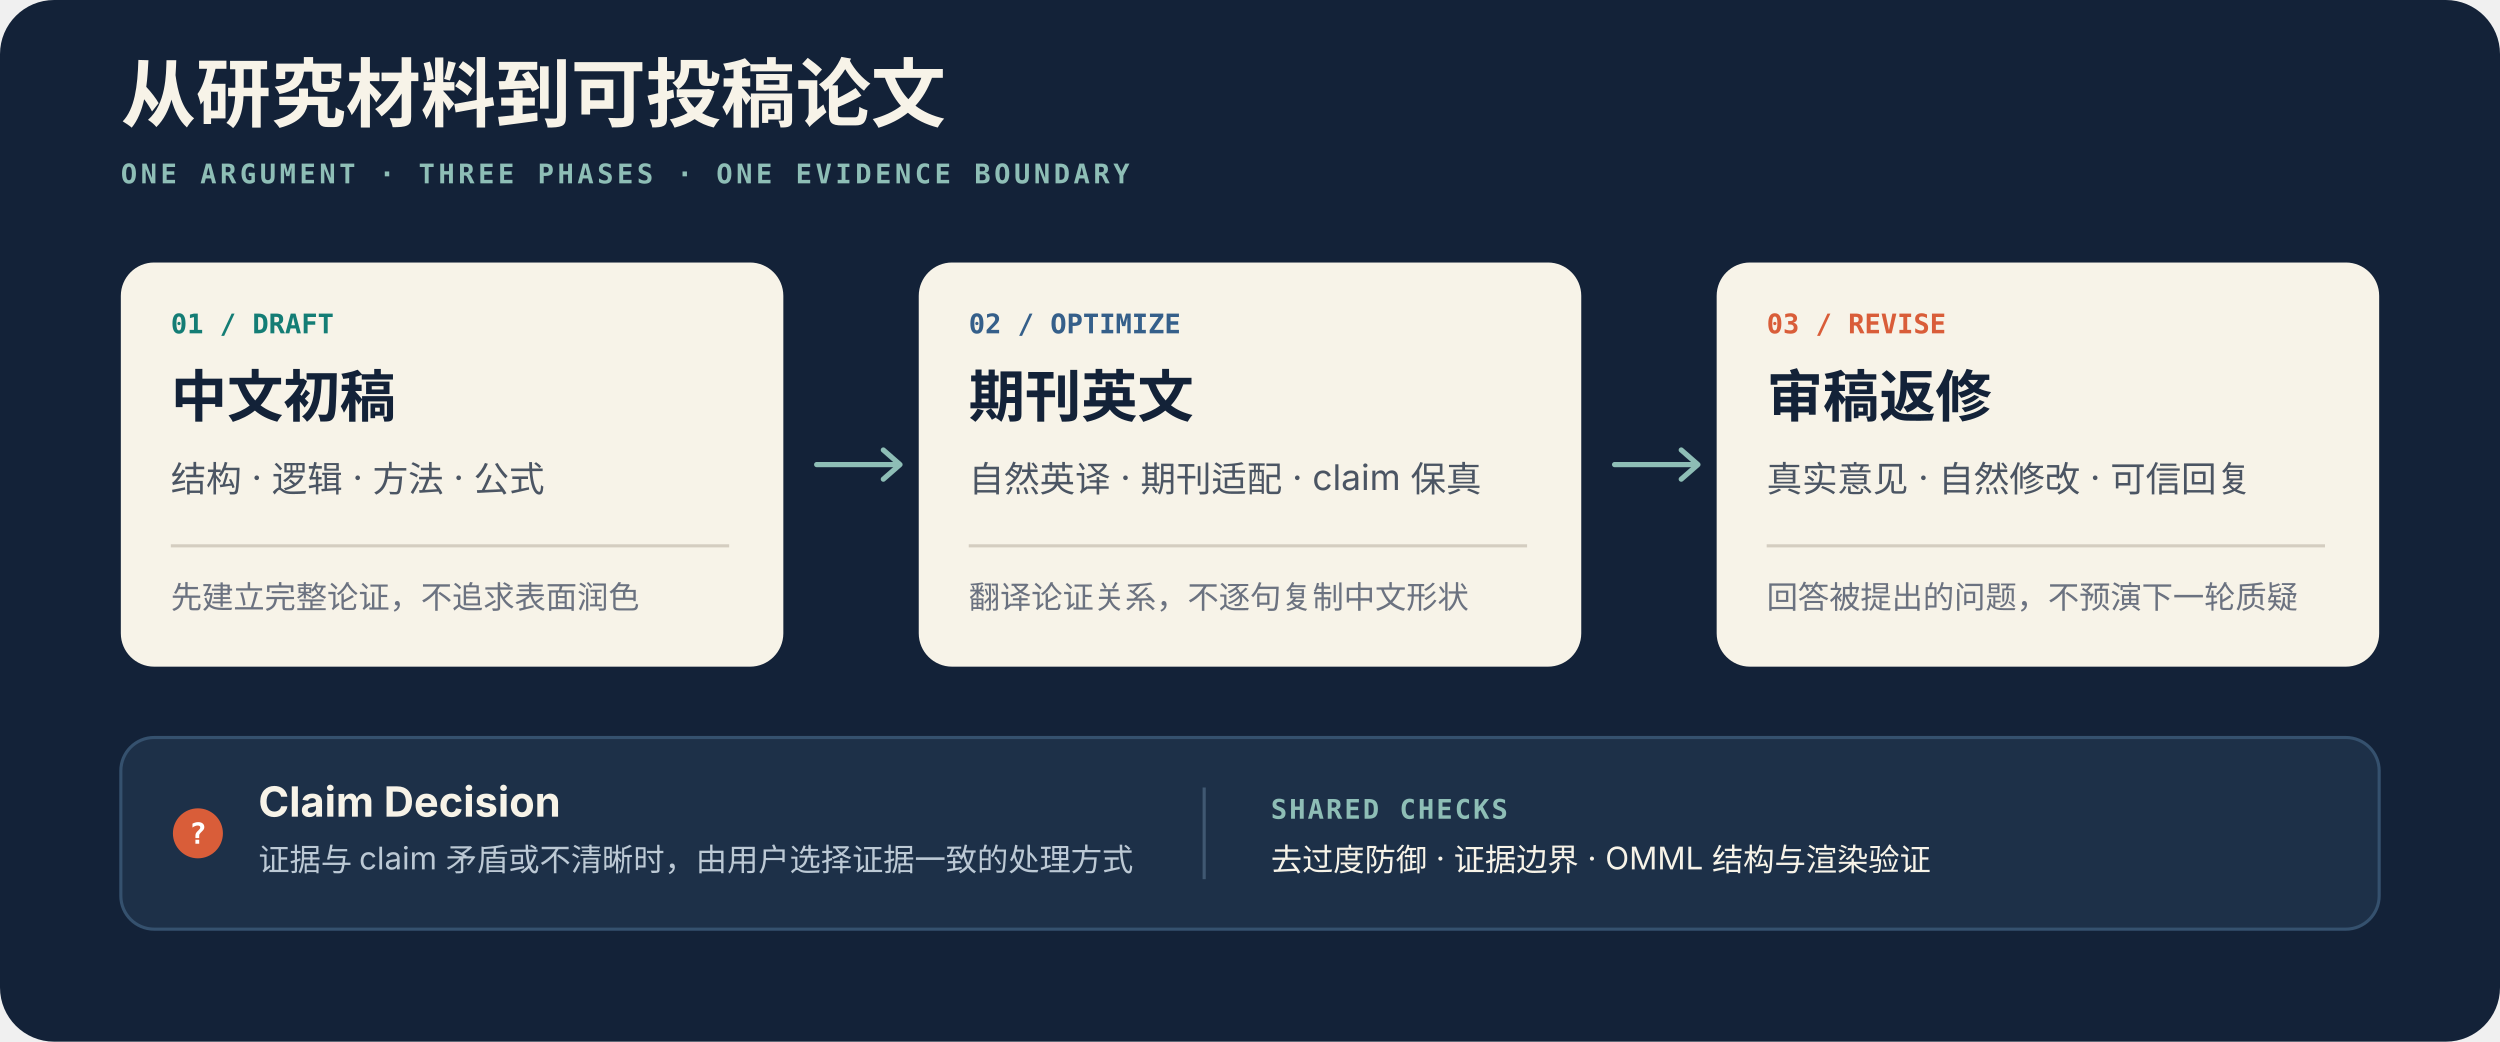
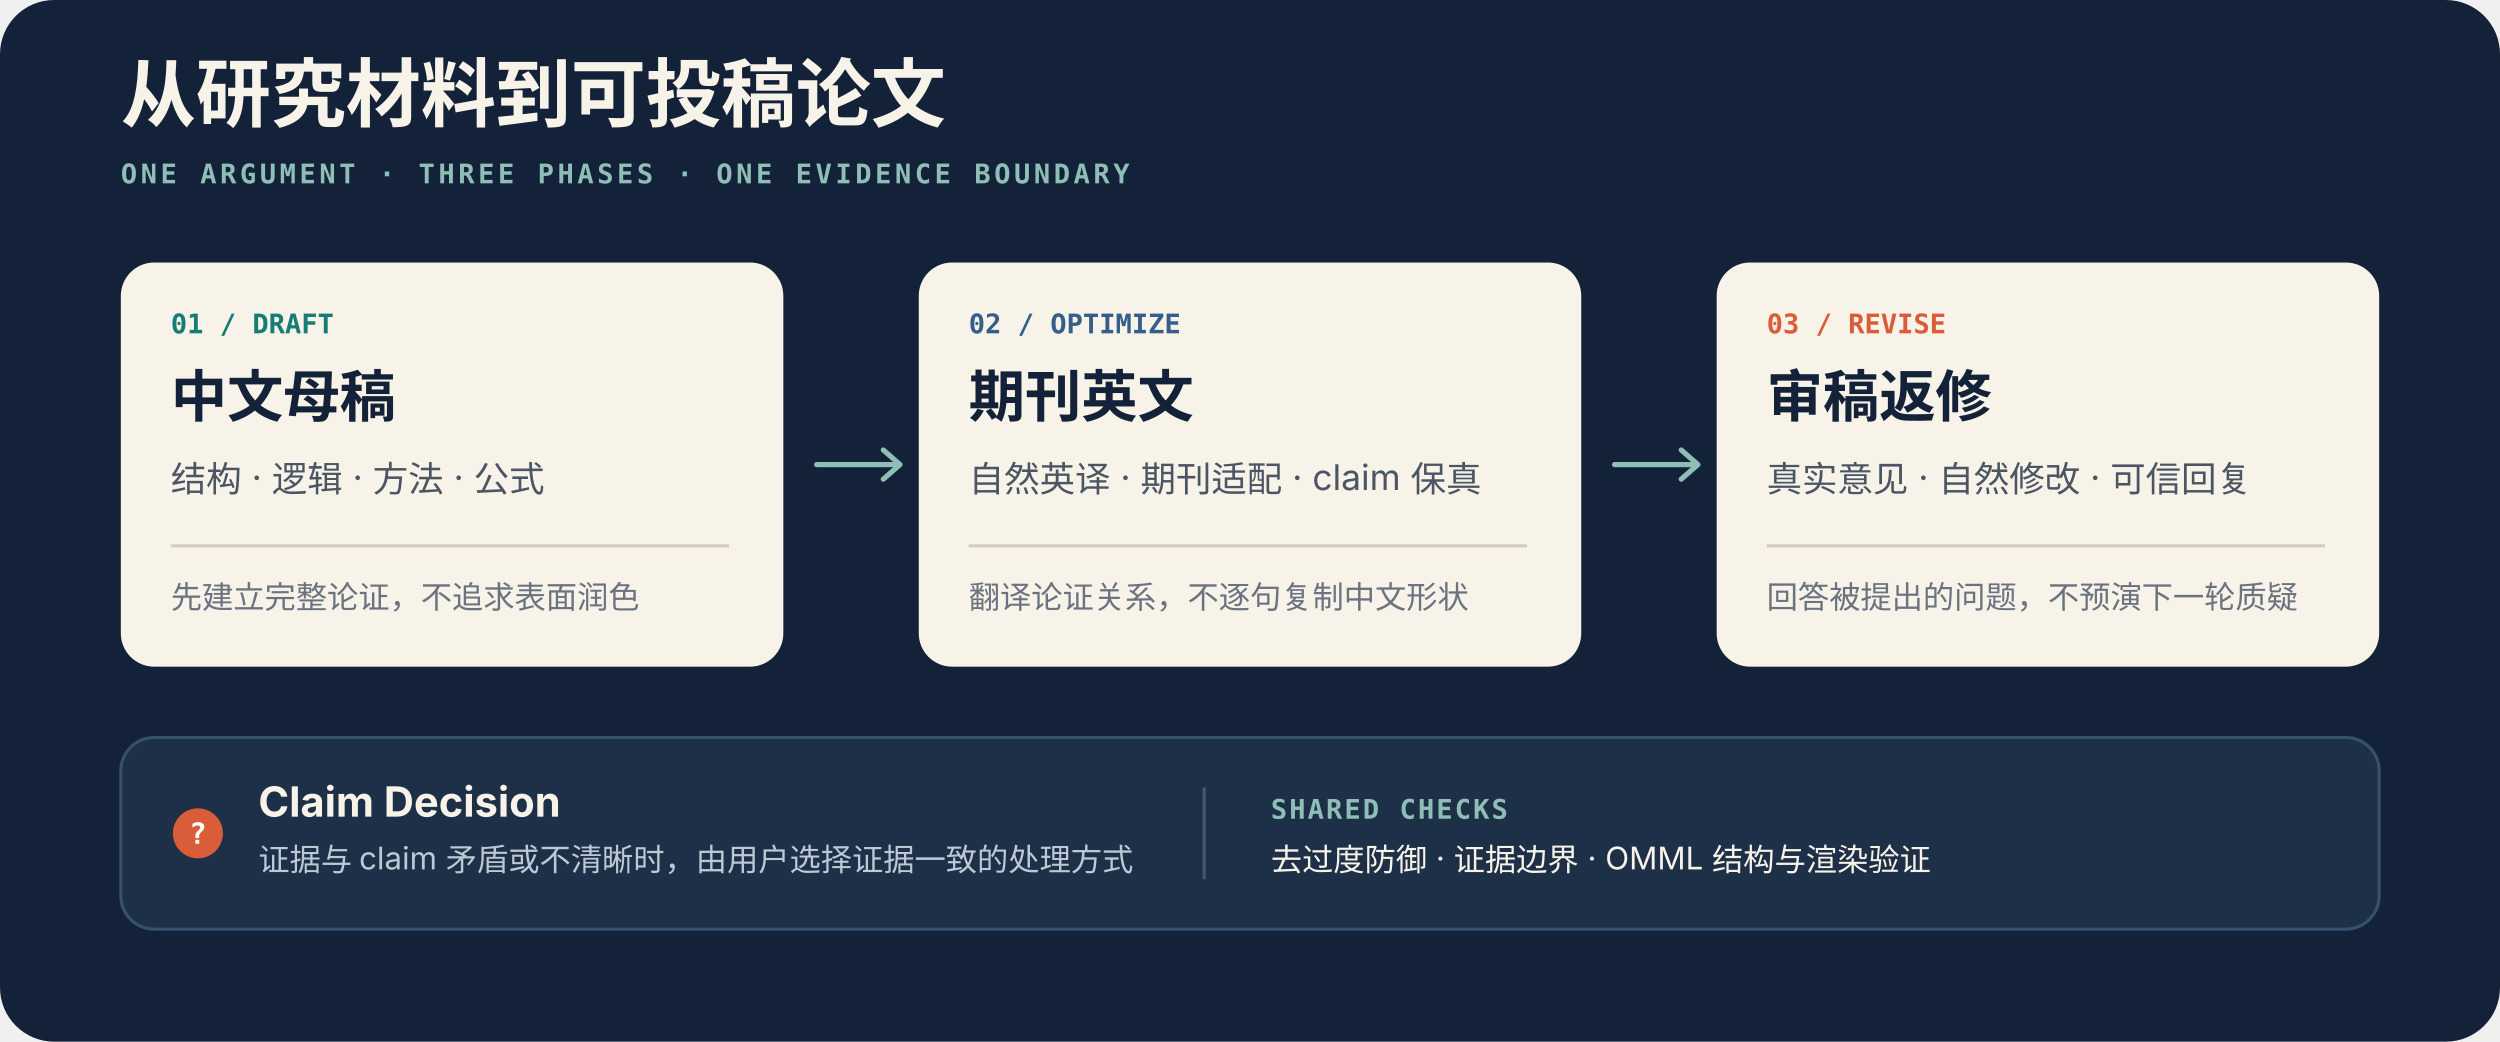
<svg xmlns="http://www.w3.org/2000/svg" width="1200" height="500" viewBox="0 0 1200 500" role="img" aria-labelledby="title desc">
  <rect width="1200" height="500" rx="26" fill="#132238" />
  <text x="58" y="58" font-family="Georgia, Songti SC, serif" font-size="36" font-weight="700" fill="#F7F3E8">从研究材料到可投稿论文</text>
  <text x="58" y="88" font-family="ui-monospace, SFMono-Regular, Consolas, monospace" font-size="13" font-weight="700" letter-spacing="1.7" fill="#8EBEB6">ONE ARGUMENT · THREE PHASES · ONE EVIDENCE BOUNDARY</text>
  <g transform="translate(58 126)">
    <rect width="318" height="194" rx="16" fill="#F7F3E8" />
    <text x="24" y="34" font-family="ui-monospace, SFMono-Regular, Consolas, monospace" font-size="13" font-weight="700" fill="#147D75">01 / DRAFT</text>
-     <text x="24" y="74" font-family="-apple-system, BlinkMacSystemFont, Segoe UI, PingFang SC, sans-serif" font-size="27" font-weight="700" fill="#132238">中文初稿</text>
+     <text x="24" y="74" font-family="-apple-system, BlinkMacSystemFont, Segoe UI, PingFang SC, sans-serif" font-size="27" font-weight="700" fill="#132238">中文母稿</text>
    <text x="24" y="110" font-family="-apple-system, BlinkMacSystemFont, Segoe UI, PingFang SC, sans-serif" font-size="17" fill="#4B5563">结构 · 逻辑 · 方法 · 公式</text>
    <line x1="24" y1="136" x2="292" y2="136" stroke="#D4CDC0" stroke-width="1.5" />
    <text x="24" y="166" font-family="-apple-system, BlinkMacSystemFont, Segoe UI, PingFang SC, sans-serif" font-size="15" fill="#6B7280">先建立完整论证，不追求表面润色</text>
  </g>
  <path d="M392 223 H430" stroke="#8EBEB6" stroke-width="2.5" stroke-linecap="round" />
  <path d="M424 216 L432 223 L424 230" fill="none" stroke="#8EBEB6" stroke-width="2.5" stroke-linecap="round" stroke-linejoin="round" />
  <g transform="translate(441 126)">
    <rect width="318" height="194" rx="16" fill="#F7F3E8" />
    <text x="24" y="34" font-family="ui-monospace, SFMono-Regular, Consolas, monospace" font-size="13" font-weight="700" fill="#355F8A">02 / OPTIMIZE</text>
    <text x="24" y="74" font-family="-apple-system, BlinkMacSystemFont, Segoe UI, PingFang SC, sans-serif" font-size="27" font-weight="700" fill="#132238">期刊英文</text>
    <text x="24" y="110" font-family="-apple-system, BlinkMacSystemFont, Segoe UI, PingFang SC, sans-serif" font-size="17" fill="#4B5563">自然英译 · 期刊适配 · claim 保真</text>
    <line x1="24" y1="136" x2="292" y2="136" stroke="#D4CDC0" stroke-width="1.5" />
    <text x="24" y="166" font-family="-apple-system, BlinkMacSystemFont, Segoe UI, PingFang SC, sans-serif" font-size="15" fill="#6B7280">翻译论证关系，不逐句复制中文形状</text>
  </g>
  <path d="M775 223 H813" stroke="#8EBEB6" stroke-width="2.5" stroke-linecap="round" />
  <path d="M807 216 L815 223 L807 230" fill="none" stroke="#8EBEB6" stroke-width="2.5" stroke-linecap="round" stroke-linejoin="round" />
  <g transform="translate(824 126)">
    <rect width="318" height="194" rx="16" fill="#F7F3E8" />
    <text x="24" y="34" font-family="ui-monospace, SFMono-Regular, Consolas, monospace" font-size="13" font-weight="700" fill="#D95D39">03 / REVISE</text>
    <text x="24" y="74" font-family="-apple-system, BlinkMacSystemFont, Segoe UI, PingFang SC, sans-serif" font-size="27" font-weight="700" fill="#132238">审稿返修</text>
    <text x="24" y="110" font-family="-apple-system, BlinkMacSystemFont, Segoe UI, PingFang SC, sans-serif" font-size="17" fill="#4B5563">真实意见 · 自然修改 · 可信回复</text>
    <line x1="24" y1="136" x2="292" y2="136" stroke="#D4CDC0" stroke-width="1.5" />
    <text x="24" y="166" font-family="-apple-system, BlinkMacSystemFont, Segoe UI, PingFang SC, sans-serif" font-size="15" fill="#6B7280">回答被提出的问题，不预演下一轮质疑</text>
  </g>
  <g transform="translate(58 354)">
    <rect width="1084" height="92" rx="16" fill="#1D3048" stroke="#35516E" stroke-width="1.5" />
    <circle cx="37" cy="46" r="12" fill="#D95D39" />
    <text x="37" y="51" text-anchor="middle" font-family="ui-monospace, SFMono-Regular, Consolas, monospace" font-size="14" font-weight="700" fill="#FFFFFF">?</text>
    <text x="66" y="38" font-family="-apple-system, BlinkMacSystemFont, Segoe UI, PingFang SC, sans-serif" font-size="20" font-weight="700" fill="#F7F3E8">Claim Decision</text>
    <text x="66" y="64" font-family="-apple-system, BlinkMacSystemFont, Segoe UI, PingFang SC, sans-serif" font-size="15" fill="#BCC9D5">证据与 claim 矛盾或不清晰时，由用户选择证据一致的处理方式</text>
    <line x1="520" y1="24" x2="520" y2="68" stroke="#405872" stroke-width="1.5" />
    <text x="552" y="39" font-family="ui-monospace, SFMono-Regular, Consolas, monospace" font-size="13" font-weight="700" letter-spacing="1" fill="#8EBEB6">SHARED CHECKS</text>
    <text x="552" y="64" font-family="-apple-system, BlinkMacSystemFont, Segoe UI, PingFang SC, sans-serif" font-size="15" fill="#F7F3E8">去过度防御 · 证据边界 · OMML 结构与渲染验证</text>
  </g>
</svg>
